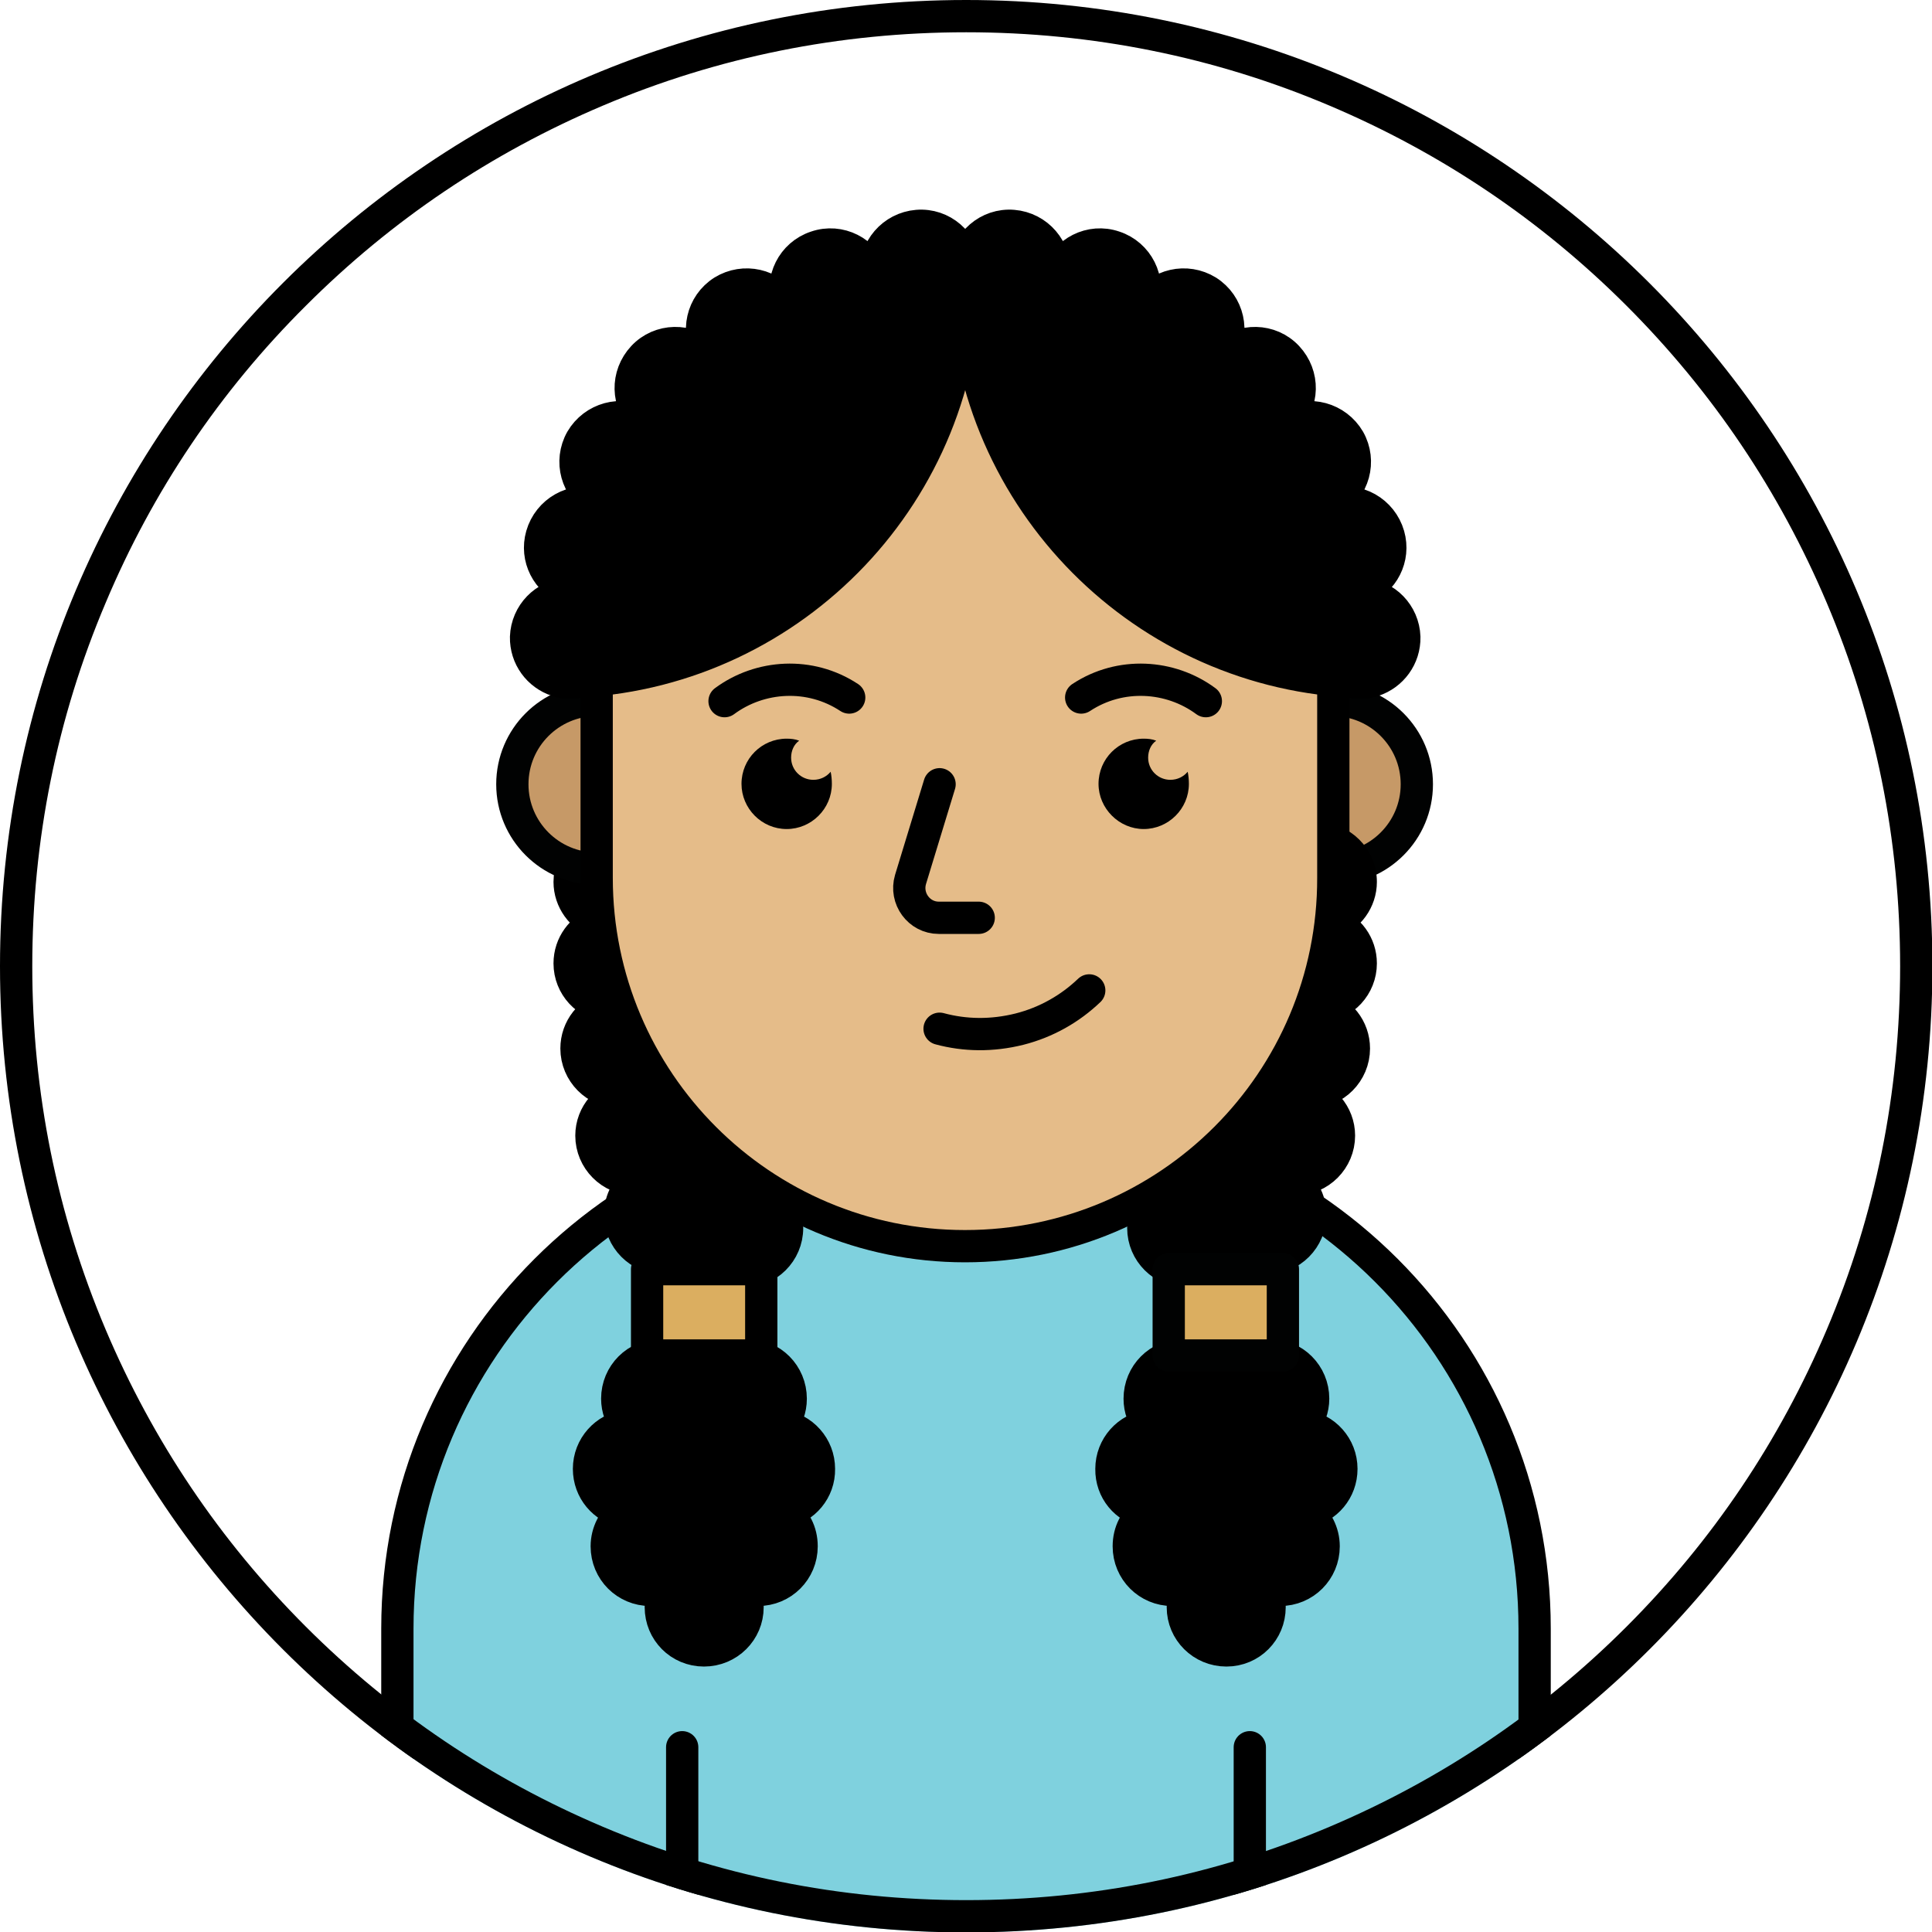
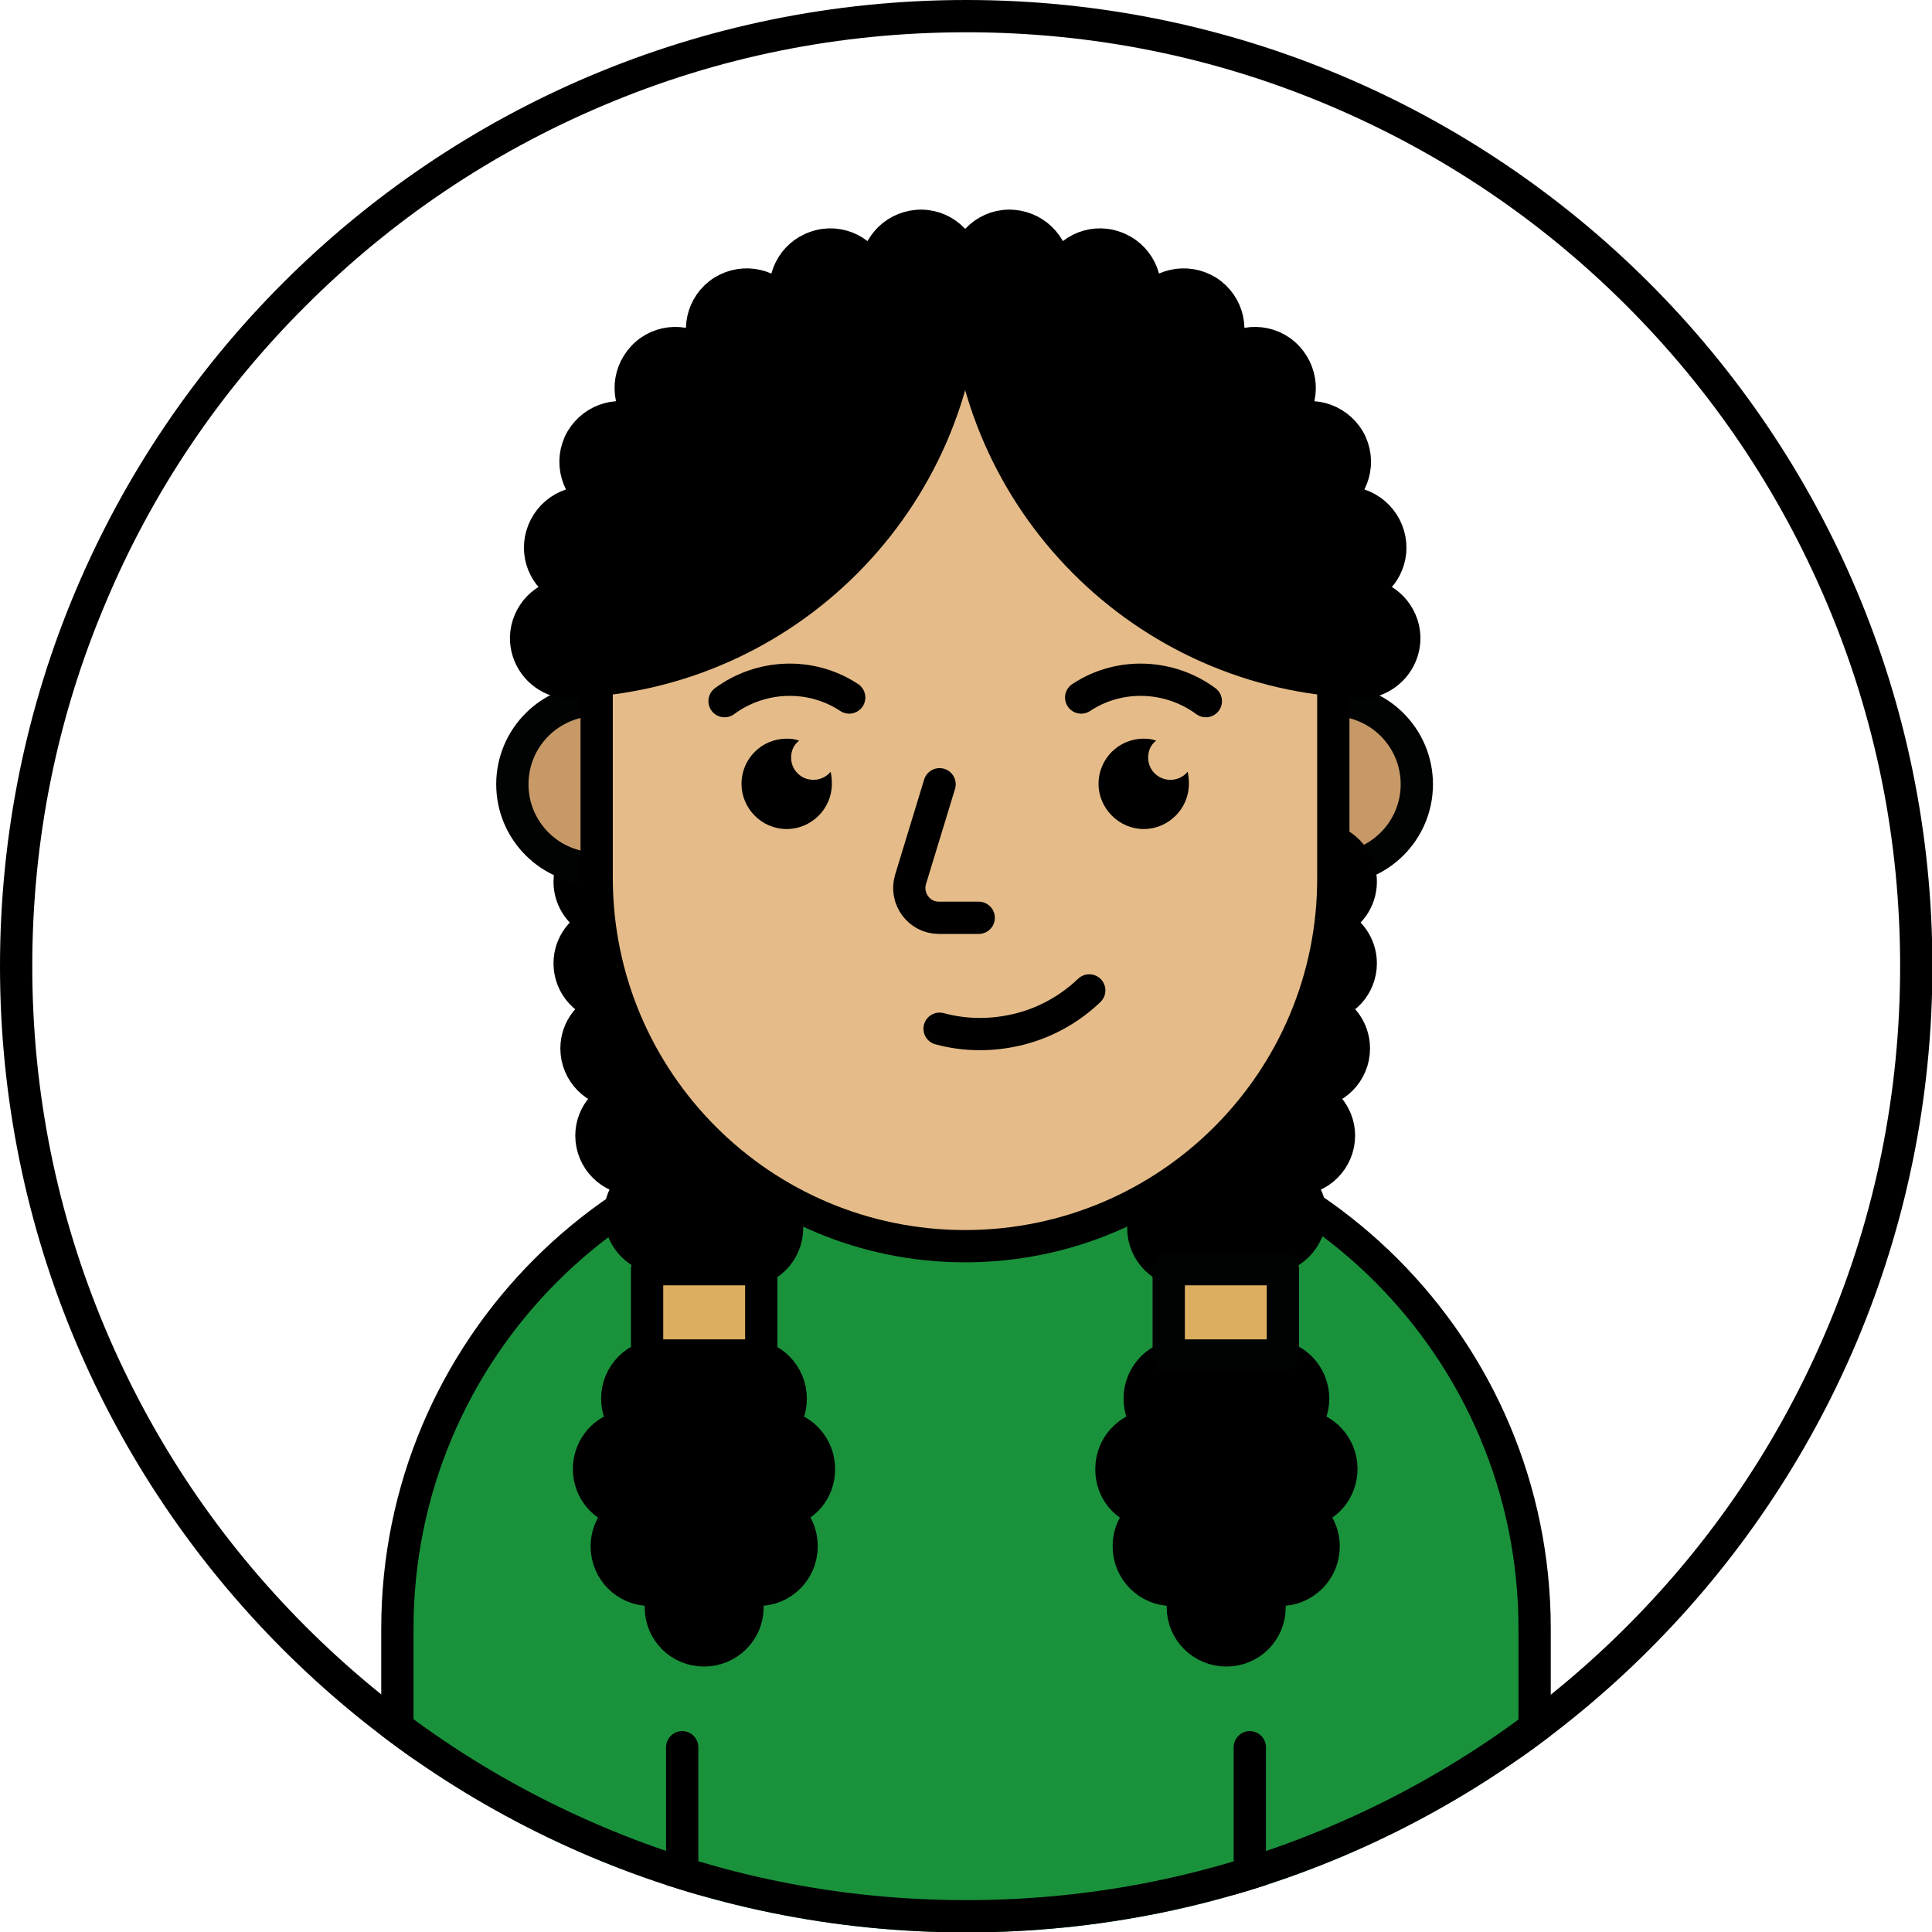
<svg xmlns="http://www.w3.org/2000/svg" xmlns:xlink="http://www.w3.org/1999/xlink" version="1.1" id="Layer_1" x="0px" y="0px" viewBox="0 0 478.9 478.9" style="enable-background:new 0 0 478.9 478.9;" xml:space="preserve">
  <style type="text/css">
	.st0{clip-path:url(#SVGID_2_);}
- 	.st1{fill:#7FD1DE;stroke:#000000;stroke-width:8;stroke-linecap:round;stroke-linejoin:round;stroke-miterlimit:10;}
+ 	.st1{fill:#1A923C;stroke:#000000;stroke-width:8;stroke-linecap:round;stroke-linejoin:round;stroke-miterlimit:10;}
	.st2{fill:none;stroke:#000000;stroke-width:8;stroke-linecap:round;stroke-linejoin:round;stroke-miterlimit:10;}
	.st3{fill:#C69967;stroke:#010202;stroke-width:8;stroke-linecap:round;stroke-linejoin:round;stroke-miterlimit:10;}
	.st4{stroke:#000000;stroke-width:8;stroke-linecap:round;stroke-linejoin:round;stroke-miterlimit:10;}
	.st5{fill:#DBAE60;stroke:#010202;stroke-width:8;stroke-linecap:round;stroke-linejoin:round;stroke-miterlimit:10;}
	.st6{fill:#DBAE60;stroke:#000000;stroke-width:8;stroke-linecap:round;stroke-linejoin:round;stroke-miterlimit:10;}
	.st7{fill:#E5BC89;stroke:#000000;stroke-width:8;stroke-linecap:round;stroke-linejoin:round;stroke-miterlimit:10;}
</style>
  <g id="Idle_1_">
    <g>
      <g>
-         <defs>
-           <circle id="SVGID_1_" cx="239.5" cy="239.5" r="239.5" />
-         </defs>
-         <clipPath id="SVGID_2_">
-           <use xlink:href="#SVGID_1_" style="overflow:visible;" />
-         </clipPath>
-         <g class="st0">
-           <path class="st1" d="M224.1,278.1h30.7c69.4,0,125.6,56.2,125.6,125.6v96.2H98.5v-96.2C98.5,334.3,154.8,278.1,224.1,278.1z" />
-           <g>
+         <g>
+           <defs>
+             <circle id="SVGID_1_" cx="239.5" cy="239.5" r="239.5" />
+           </defs>
+           <clipPath id="SVGID_2_">
+             <use xlink:href="#SVGID_1_" style="overflow:visible;" />
+           </clipPath>
+           <g class="st0">
+             <path class="st1" d="M224.1,278.1h30.7c69.4,0,125.6,56.2,125.6,125.6v96.2H98.5v-96.2C98.5,334.3,154.8,278.1,224.1,278.1z" />
            <g>
-               <line class="st2" x1="169.1" y1="499.9" x2="169.1" y2="433.1" />
-             </g>
-             <g>
-               <line class="st2" x1="309.8" y1="499.9" x2="309.8" y2="433.1" />
+               <g>
+                 <line class="st2" x1="169.1" y1="499.9" x2="169.1" y2="433.1" />
+               </g>
+               <g>
+                 <line class="st2" x1="309.8" y1="499.9" x2="309.8" y2="433.1" />
+               </g>
            </g>
          </g>
        </g>
      </g>
    </g>
  </g>
  <circle class="st3" cx="330.3" cy="194.4" r="20.9" />
-   <path class="st4" d="M284.1,374.7c-2.7,2-4.3,5-4.3,8.6c0,6,4.8,10.8,10.8,10.8c1.3,0,2.7-0.3,3.8-0.7c-0.8,1.5-1.2,3.2-1.2,5  c0,5.9,4.8,10.7,10.8,10.7c6,0,10.7-4.8,10.7-10.7c0-1.8-0.4-3.5-1.2-5c1.2,0.5,2.5,0.7,3.8,0.7c6,0,10.8-4.8,10.8-10.8  c0-3.5-1.7-6.6-4.3-8.6c5-1,8.7-5.3,8.7-10.6c0-5.5-4.1-10-9.4-10.7c1.5-1.8,2.4-4.2,2.4-6.7c0-6-4.8-10.8-10.8-10.8  c-5.9,0-10.7,4.8-10.7,10.8c0-6-4.8-10.8-10.8-10.8c-5.9,0-10.7,4.8-10.7,10.8c0,2.6,0.9,4.9,2.4,6.7c-5.3,0.7-9.4,5.2-9.4,10.7  C275.4,369.4,279.1,373.8,284.1,374.7z" />
-   <path class="st4" d="M278,286.4c0-4.1,2.4-7.7,5.8-9.5c-3-15.7-4.7-32.4-4.7-49.9c0-40.8,8.9-78,23.7-106  c12.4,23.6,20.7,53.7,23,86.9c0.2,0,0.5-0.1,0.7-0.1c5.9,0,10.8,4.8,10.8,10.8c0,4.6-3,8.6-7.1,10.1c4.1,1.5,7.1,5.4,7.1,10.1  c0,5.6-4.3,10.2-9.8,10.7c4.7,1.2,8.1,5.4,8.1,10.4c0,5.9-4.8,10.8-10.8,10.8c-0.6,0-1.2-0.1-1.8-0.2c0,0.1,0,0.2-0.1,0.4  c5.1,0.9,9,5.3,9,10.6c0,5.9-4.8,10.8-10.8,10.8c-0.3,0-0.6-0.1-1-0.1c2.8,1.9,4.7,5.2,4.7,8.9c0,5.9-4.8,10.8-10.8,10.8  c-0.6,0-1.2-0.1-1.8-0.2c-0.3,0.8-0.6,1.5-0.9,2.3c1.7,1.9,2.7,4.3,2.7,7.1c0,5.9-4.7,10.7-10.6,10.7c-0.2,0.5-0.5,1-0.7,1.4  c-0.3-0.5-0.5-1.1-0.7-1.6c-5.3-0.6-9.5-5.1-9.5-10.6c0-2.1,0.6-4.1,1.7-5.8c0,0,0,0,0,0c-5.9,0-10.8-4.8-10.8-10.8  c0-2.9,1.1-5.5,3-7.4C281.6,295.8,278,291.6,278,286.4z" />
+   <path class="st4" d="M284.1,374.7c-2.7,2-4.3,5-4.3,8.6c0,6,4.8,10.8,10.8,10.8c1.3,0,2.7-0.3,3.8-0.7c-0.8,1.5-1.2,3.2-1.2,5  c0,5.9,4.8,10.7,10.8,10.7s10.7-4.8,10.7-10.7c0-1.8-0.4-3.5-1.2-5c1.2,0.5,2.5,0.7,3.8,0.7c6,0,10.8-4.8,10.8-10.8  c0-3.5-1.7-6.6-4.3-8.6c5-1,8.7-5.3,8.7-10.6c0-5.5-4.1-10-9.4-10.7c1.5-1.8,2.4-4.2,2.4-6.7c0-6-4.8-10.8-10.8-10.8  c-5.9,0-10.7,4.8-10.7,10.8c0-6-4.8-10.8-10.8-10.8c-5.9,0-10.7,4.8-10.7,10.8c0,2.6,0.9,4.9,2.4,6.7c-5.3,0.7-9.4,5.2-9.4,10.7  C275.4,369.4,279.1,373.8,284.1,374.7z" />
+   <path class="st4" d="M278,286.4c0-4.1,2.4-7.7,5.8-9.5c-3-15.7-4.7-32.4-4.7-49.9c0-40.8,8.9-78,23.7-106  c12.4,23.6,20.7,53.7,23,86.9c0.2,0,0.5-0.1,0.7-0.1c5.9,0,10.8,4.8,10.8,10.8c0,4.6-3,8.6-7.1,10.1c4.1,1.5,7.1,5.4,7.1,10.1  c0,5.6-4.3,10.2-9.8,10.7c4.7,1.2,8.1,5.4,8.1,10.4c0,5.9-4.8,10.8-10.8,10.8c-0.6,0-1.2-0.1-1.8-0.2c0,0.1,0,0.2-0.1,0.4  c5.1,0.9,9,5.3,9,10.6c0,5.9-4.8,10.8-10.8,10.8c-0.3,0-0.6-0.1-1-0.1c2.8,1.9,4.7,5.2,4.7,8.9c0,5.9-4.8,10.8-10.8,10.8  c-0.6,0-1.2-0.1-1.8-0.2c-0.3,0.8-0.6,1.5-0.9,2.3c1.7,1.9,2.7,4.3,2.7,7.1c0,5.9-4.7,10.7-10.6,10.7c-0.2,0.5-0.5,1-0.7,1.4  c-0.3-0.5-0.5-1.1-0.7-1.6c-5.3-0.6-9.5-5.1-9.5-10.6c0-2.1,0.6-4.1,1.7-5.8l0,0c-5.9,0-10.8-4.8-10.8-10.8c0-2.9,1.1-5.5,3-7.4  C281.6,295.8,278,291.6,278,286.4z" />
  <rect x="289.7" y="314.6" class="st5" width="28.3" height="21.4" />
-   <path class="st4" d="M194.4,374.7c2.7,2,4.3,5,4.3,8.6c0,6-4.8,10.8-10.8,10.8c-1.3,0-2.7-0.3-3.8-0.7c0.8,1.5,1.2,3.2,1.2,5  c0,5.9-4.8,10.7-10.8,10.7c-6,0-10.7-4.8-10.7-10.7c0-1.8,0.4-3.5,1.2-5c-1.2,0.5-2.5,0.7-3.8,0.7c-6,0-10.8-4.8-10.8-10.8  c0-3.5,1.7-6.6,4.3-8.6c-5-1-8.7-5.3-8.7-10.6c0-5.5,4.1-10,9.4-10.7c-1.5-1.8-2.4-4.2-2.4-6.7c0-6,4.8-10.8,10.8-10.8  c5.9,0,10.7,4.8,10.7,10.8c0-6,4.8-10.8,10.8-10.8c5.9,0,10.7,4.8,10.7,10.8c0,2.6-0.9,4.9-2.4,6.7c5.3,0.7,9.4,5.2,9.4,10.7  C203.1,369.4,199.3,373.8,194.4,374.7z" />
-   <path class="st4" d="M200.5,286.4c0-4.1-2.4-7.7-5.8-9.5c3-15.7,4.7-32.4,4.7-49.9c0-40.8-8.9-78-23.7-106  c-12.4,23.6-20.7,53.7-23,86.9c-0.2,0-0.5-0.1-0.7-0.1c-5.9,0-10.8,4.8-10.8,10.8c0,4.6,3,8.6,7.1,10.1c-4.1,1.5-7.1,5.4-7.1,10.1  c0,5.6,4.3,10.2,9.8,10.7c-4.7,1.2-8.1,5.4-8.1,10.4c0,5.9,4.8,10.8,10.8,10.8c0.6,0,1.2-0.1,1.8-0.2c0,0.1,0,0.2,0.1,0.4  c-5.1,0.9-9,5.3-9,10.6c0,5.9,4.8,10.8,10.8,10.8c0.3,0,0.6-0.1,1-0.1c-2.8,1.9-4.7,5.2-4.7,8.9c0,5.9,4.8,10.8,10.8,10.8  c0.6,0,1.2-0.1,1.8-0.2c0.3,0.8,0.6,1.5,0.9,2.3c-1.7,1.9-2.7,4.3-2.7,7.1c0,5.9,4.7,10.7,10.6,10.7c0.2,0.5,0.5,1,0.7,1.4  c0.3-0.5,0.5-1.1,0.7-1.6c5.3-0.6,9.5-5.1,9.5-10.6c0-2.1-0.6-4.1-1.7-5.8c0,0,0,0,0,0c5.9,0,10.8-4.8,10.8-10.8  c0-2.9-1.1-5.5-3-7.4C196.9,295.8,200.5,291.6,200.5,286.4z" />
+   <path class="st4" d="M194.4,374.7c2.7,2,4.3,5,4.3,8.6c0,6-4.8,10.8-10.8,10.8c-1.3,0-2.7-0.3-3.8-0.7c0.8,1.5,1.2,3.2,1.2,5  c0,5.9-4.8,10.7-10.8,10.7s-10.7-4.8-10.7-10.7c0-1.8,0.4-3.5,1.2-5c-1.2,0.5-2.5,0.7-3.8,0.7c-6,0-10.8-4.8-10.8-10.8  c0-3.5,1.7-6.6,4.3-8.6c-5-1-8.7-5.3-8.7-10.6c0-5.5,4.1-10,9.4-10.7c-1.5-1.8-2.4-4.2-2.4-6.7c0-6,4.8-10.8,10.8-10.8  c5.9,0,10.7,4.8,10.7,10.8c0-6,4.8-10.8,10.8-10.8c5.9,0,10.7,4.8,10.7,10.8c0,2.6-0.9,4.9-2.4,6.7c5.3,0.7,9.4,5.2,9.4,10.7  C203.1,369.4,199.3,373.8,194.4,374.7z" />
+   <path class="st4" d="M200.5,286.4c0-4.1-2.4-7.7-5.8-9.5c3-15.7,4.7-32.4,4.7-49.9c0-40.8-8.9-78-23.7-106  c-12.4,23.6-20.7,53.7-23,86.9c-0.2,0-0.5-0.1-0.7-0.1c-5.9,0-10.8,4.8-10.8,10.8c0,4.6,3,8.6,7.1,10.1c-4.1,1.5-7.1,5.4-7.1,10.1  c0,5.6,4.3,10.2,9.8,10.7c-4.7,1.2-8.1,5.4-8.1,10.4c0,5.9,4.8,10.8,10.8,10.8c0.6,0,1.2-0.1,1.8-0.2c0,0.1,0,0.2,0.1,0.4  c-5.1,0.9-9,5.3-9,10.6c0,5.9,4.8,10.8,10.8,10.8c0.3,0,0.6-0.1,1-0.1c-2.8,1.9-4.7,5.2-4.7,8.9c0,5.9,4.8,10.8,10.8,10.8  c0.6,0,1.2-0.1,1.8-0.2c0.3,0.8,0.6,1.5,0.9,2.3c-1.7,1.9-2.7,4.3-2.7,7.1c0,5.9,4.7,10.7,10.6,10.7c0.2,0.5,0.5,1,0.7,1.4  c0.3-0.5,0.5-1.1,0.7-1.6c5.3-0.6,9.5-5.1,9.5-10.6c0-2.1-0.6-4.1-1.7-5.8l0,0c5.9,0,10.8-4.8,10.8-10.8c0-2.9-1.1-5.5-3-7.4  C196.9,295.8,200.5,291.6,200.5,286.4z" />
  <rect x="160.4" y="314.6" class="st6" width="28.3" height="21.4" />
  <circle class="st3" cx="147.9" cy="194.4" r="20.9" />
-   <path class="st7" d="M239.2,308.9L239.2,308.9c-50.4,0-91.3-40.9-91.3-91.3v-46.5c0-50.4,40.9-91.3,91.3-91.3h0  c50.4,0,91.3,40.9,91.3,91.3v46.5C330.6,268,289.7,308.9,239.2,308.9z" />
+   <path class="st7" d="M239.2,308.9L239.2,308.9c-50.4,0-91.3-40.9-91.3-91.3v-46.5c0-50.4,40.9-91.3,91.3-91.3l0,0  c50.4,0,91.3,40.9,91.3,91.3v46.5C330.6,268,289.7,308.9,239.2,308.9z" />
  <path d="M206.2,194.3c0,6.2-5.1,11.2-11.2,11.2c-6.2,0-11.2-5.1-11.2-11.2c0-6.2,5-11.2,11.2-11.2c1,0,2.1,0.1,3.1,0.5  c-1.3,0.9-2,2.5-2,4.2c0,3.1,2.5,5.5,5.5,5.5c1.8,0,3.3-0.8,4.3-2C206.1,192.2,206.2,193.3,206.2,194.3z" />
  <path d="M294.7,194.3c0,6.2-5.1,11.2-11.2,11.2s-11.2-5.1-11.2-11.2c0-6.2,5-11.2,11.2-11.2c1,0,2.1,0.1,3.1,0.5  c-1.3,0.9-2,2.5-2,4.2c0,3.1,2.5,5.5,5.5,5.5c1.8,0,3.3-0.8,4.3-2C294.6,192.2,294.7,193.3,294.7,194.3z" />
  <path class="st2" d="M232.9,194.4l-7.2,23.6c-1.4,4.7,2.1,9.5,7,9.5h9.9" />
  <g>
    <g>
-       <path class="st4" d="M348.1,157.9c0.1,5-3.1,9.3-7.7,10.8c-0.8,0.3-1.5,0.4-2.4,0.5c-0.3,0-0.5,0-0.8,0c-0.7,0-1.4,0-2.1-0.2    c-0.2,0-0.3-0.1-0.4-0.1c-53.2-3-95.4-47.1-95.5-101V68c-0.1-0.6-0.1-1.2,0-1.8c0.5-6.1,5.8-10.7,11.9-10.2    c6.1,0.5,10.7,5.8,10.2,11.9c-0.1,0.9-0.3,1.8-0.5,2.6c0.3,0.1,0.6,0.1,0.9,0.2c0.1-0.9,0.2-1.7,0.5-2.5c1.9-5.8,8.2-9,14-7    c5.8,1.9,9,8.2,7,14c-0.3,0.9-0.7,1.8-1.3,2.6c0.3,0.1,0.6,0.3,0.9,0.4c0.3-0.9,0.7-1.7,1.2-2.5c3.3-5.2,10.1-6.7,15.3-3.5    c5.2,3.3,6.7,10.1,3.5,15.3c-0.5,0.8-1,1.4-1.7,2c0.3,0.2,0.5,0.3,0.7,0.6c0.5-0.7,1-1.4,1.6-2c4.4-4.2,11.5-4.1,15.7,0.4    c4.2,4.5,4.1,11.4-0.4,15.7c-0.5,0.4-0.9,0.8-1.4,1.1c0.2,0.2,0.4,0.4,0.5,0.6c0.4-0.4,0.9-0.7,1.4-1c5.3-3.1,12.1-1.2,15.2,4.1    c3,5.3,1.2,12.1-4.2,15.1c-0.2,0.1-0.3,0.2-0.5,0.3c0.2,0.3,0.3,0.5,0.4,0.8c0.1-0.1,0.3-0.1,0.4-0.2c5.9-1.7,12,1.8,13.7,7.7    c1.6,5.6-1.4,11.3-6.6,13.3c0.2,0.4,0.3,0.9,0.3,1.3C343.4,147.6,347.9,152.2,348.1,157.9z" />
+       <path class="st4" d="M348.1,157.9c0.1,5-3.1,9.3-7.7,10.8c-0.8,0.3-1.5,0.4-2.4,0.5c-0.3,0-0.5,0-0.8,0c-0.7,0-1.4,0-2.1-0.2    c-0.2,0-0.3-0.1-0.4-0.1c-53.2-3-95.4-47.1-95.5-101V68c-0.1-0.6-0.1-1.2,0-1.8c0.5-6.1,5.8-10.7,11.9-10.2    c6.1,0.5,10.7,5.8,10.2,11.9c-0.1,0.9-0.3,1.8-0.5,2.6c0.3,0.1,0.6,0.1,0.9,0.2c0.1-0.9,0.2-1.7,0.5-2.5c1.9-5.8,8.2-9,14-7    c5.8,1.9,9,8.2,7,14c-0.3,0.9-0.7,1.8-1.3,2.6c0.3,0.1,0.6,0.3,0.9,0.4c0.3-0.9,0.7-1.7,1.2-2.5c3.3-5.2,10.1-6.7,15.3-3.5    c5.2,3.3,6.7,10.1,3.5,15.3c-0.5,0.8-1,1.4-1.7,2c0.3,0.2,0.5,0.3,0.7,0.6c0.5-0.7,1-1.4,1.6-2c4.4-4.2,11.5-4.1,15.7,0.4    s4.1,11.4-0.4,15.7c-0.5,0.4-0.9,0.8-1.4,1.1c0.2,0.2,0.4,0.4,0.5,0.6c0.4-0.4,0.9-0.7,1.4-1c5.3-3.1,12.1-1.2,15.2,4.1    c3,5.3,1.2,12.1-4.2,15.1c-0.2,0.1-0.3,0.2-0.5,0.3c0.2,0.3,0.3,0.5,0.4,0.8c0.1-0.1,0.3-0.1,0.4-0.2c5.9-1.7,12,1.8,13.7,7.7    c1.6,5.6-1.4,11.3-6.6,13.3c0.2,0.4,0.3,0.9,0.3,1.3C343.4,147.6,347.9,152.2,348.1,157.9z" />
    </g>
    <g>
-       <path class="st4" d="M130.4,157.9c-0.1,5,3.1,9.3,7.7,10.8c0.8,0.3,1.5,0.4,2.4,0.5c0.3,0,0.5,0,0.8,0c0.7,0,1.4,0,2.1-0.2    c0.2,0,0.3-0.1,0.4-0.1c53.2-3,95.4-47.1,95.5-101V68c0.1-0.6,0.1-1.2,0-1.8c-0.5-6.1-5.8-10.7-11.9-10.2    c-6.1,0.5-10.7,5.8-10.2,11.9c0.1,0.9,0.3,1.8,0.5,2.6c-0.3,0.1-0.6,0.1-0.9,0.2c-0.1-0.9-0.2-1.7-0.5-2.5c-1.9-5.8-8.2-9-14-7    c-5.8,1.9-9,8.2-7,14c0.3,0.9,0.7,1.8,1.3,2.6c-0.3,0.1-0.6,0.3-0.9,0.4c-0.3-0.9-0.7-1.7-1.2-2.5c-3.3-5.2-10.1-6.7-15.3-3.5    c-5.2,3.3-6.7,10.1-3.5,15.3c0.5,0.8,1,1.4,1.7,2c-0.3,0.2-0.5,0.3-0.7,0.6c-0.5-0.7-1-1.4-1.6-2c-4.4-4.2-11.5-4.1-15.7,0.4    c-4.2,4.5-4.1,11.4,0.4,15.7c0.5,0.4,0.9,0.8,1.4,1.1c-0.2,0.2-0.4,0.4-0.5,0.6c-0.4-0.4-0.9-0.7-1.4-1    c-5.3-3.1-12.1-1.2-15.2,4.1c-3,5.3-1.2,12.1,4.2,15.1c0.2,0.1,0.3,0.2,0.5,0.3c-0.2,0.3-0.3,0.5-0.4,0.8    c-0.1-0.1-0.3-0.1-0.4-0.2c-5.9-1.7-12,1.8-13.7,7.7c-1.6,5.6,1.4,11.3,6.6,13.3c-0.2,0.4-0.3,0.9-0.3,1.3    C135.1,147.6,130.6,152.2,130.4,157.9z" />
+       <path class="st4" d="M130.4,157.9c-0.1,5,3.1,9.3,7.7,10.8c0.8,0.3,1.5,0.4,2.4,0.5c0.3,0,0.5,0,0.8,0c0.7,0,1.4,0,2.1-0.2    c0.2,0,0.3-0.1,0.4-0.1c53.2-3,95.4-47.1,95.5-101V68c0.1-0.6,0.1-1.2,0-1.8c-0.5-6.1-5.8-10.7-11.9-10.2    c-6.1,0.5-10.7,5.8-10.2,11.9c0.1,0.9,0.3,1.8,0.5,2.6c-0.3,0.1-0.6,0.1-0.9,0.2c-0.1-0.9-0.2-1.7-0.5-2.5c-1.9-5.8-8.2-9-14-7    c-5.8,1.9-9,8.2-7,14c0.3,0.9,0.7,1.8,1.3,2.6c-0.3,0.1-0.6,0.3-0.9,0.4c-0.3-0.9-0.7-1.7-1.2-2.5c-3.3-5.2-10.1-6.7-15.3-3.5    c-5.2,3.3-6.7,10.1-3.5,15.3c0.5,0.8,1,1.4,1.7,2c-0.3,0.2-0.5,0.3-0.7,0.6c-0.5-0.7-1-1.4-1.6-2c-4.4-4.2-11.5-4.1-15.7,0.4    s-4.1,11.4,0.4,15.7c0.5,0.4,0.9,0.8,1.4,1.1c-0.2,0.2-0.4,0.4-0.5,0.6c-0.4-0.4-0.9-0.7-1.4-1c-5.3-3.1-12.1-1.2-15.2,4.1    c-3,5.3-1.2,12.1,4.2,15.1c0.2,0.1,0.3,0.2,0.5,0.3c-0.2,0.3-0.3,0.5-0.4,0.8c-0.1-0.1-0.3-0.1-0.4-0.2c-5.9-1.7-12,1.8-13.7,7.7    c-1.6,5.6,1.4,11.3,6.6,13.3c-0.2,0.4-0.3,0.9-0.3,1.3C135.1,147.6,130.6,152.2,130.4,157.9z" />
    </g>
  </g>
  <path class="st2" d="M270,245.5c-4.7,4.5-10.6,7.9-17.3,9.6c-6.8,1.7-13.5,1.6-19.8-0.1" />
  <path class="st2" d="M268,172.9c9.7-6.4,22.1-5.6,30.9,0.9" />
  <path class="st2" d="M210.5,172.9c-9.7-6.4-22.1-5.6-30.9,0.9" />
  <g>
-     <path d="M239.5,8c31.2,0,61.6,6.1,90.1,18.2c27.6,11.7,52.3,28.3,73.6,49.6c21.3,21.3,37.9,46,49.6,73.6   c12.1,28.5,18.2,58.8,18.2,90.1s-6.1,61.6-18.2,90.1c-11.7,27.6-28.3,52.3-49.6,73.6c-21.3,21.3-46,37.9-73.6,49.6   c-28.5,12.1-58.8,18.2-90.1,18.2s-61.6-6.1-90.1-18.2c-27.6-11.7-52.3-28.3-73.6-49.6c-21.3-21.3-37.9-46-49.6-73.6   C14.1,301,8,270.7,8,239.5s6.1-61.6,18.2-90.1C37.8,121.8,54.5,97,75.8,75.8c21.3-21.3,46-37.9,73.6-49.6   C177.9,14.1,208.2,8,239.5,8 M239.5,0C107.2,0,0,107.2,0,239.5s107.2,239.5,239.5,239.5s239.5-107.2,239.5-239.5S371.7,0,239.5,0   L239.5,0z" />
+     <path d="M239.5,8c31.2,0,61.6,6.1,90.1,18.2c27.6,11.7,52.3,28.3,73.6,49.6c21.3,21.3,37.9,46,49.6,73.6   c12.1,28.5,18.2,58.8,18.2,90.1s-6.1,61.6-18.2,90.1c-11.7,27.6-28.3,52.3-49.6,73.6c-21.3,21.3-46,37.9-73.6,49.6   c-28.5,12.1-58.8,18.2-90.1,18.2s-61.6-6.1-90.1-18.2c-27.6-11.7-52.3-28.3-73.6-49.6c-21.3-21.3-37.9-46-49.6-73.6   C14.1,301,8,270.7,8,239.5s6.1-61.6,18.2-90.1C37.8,121.8,54.5,97,75.8,75.8c21.3-21.3,46-37.9,73.6-49.6   C177.9,14.1,208.2,8,239.5,8 M239.5,0C107.2,0,0,107.2,0,239.5S107.2,479,239.5,479S479,371.8,479,239.5S371.7,0,239.5,0L239.5,0z" />
  </g>
</svg>
